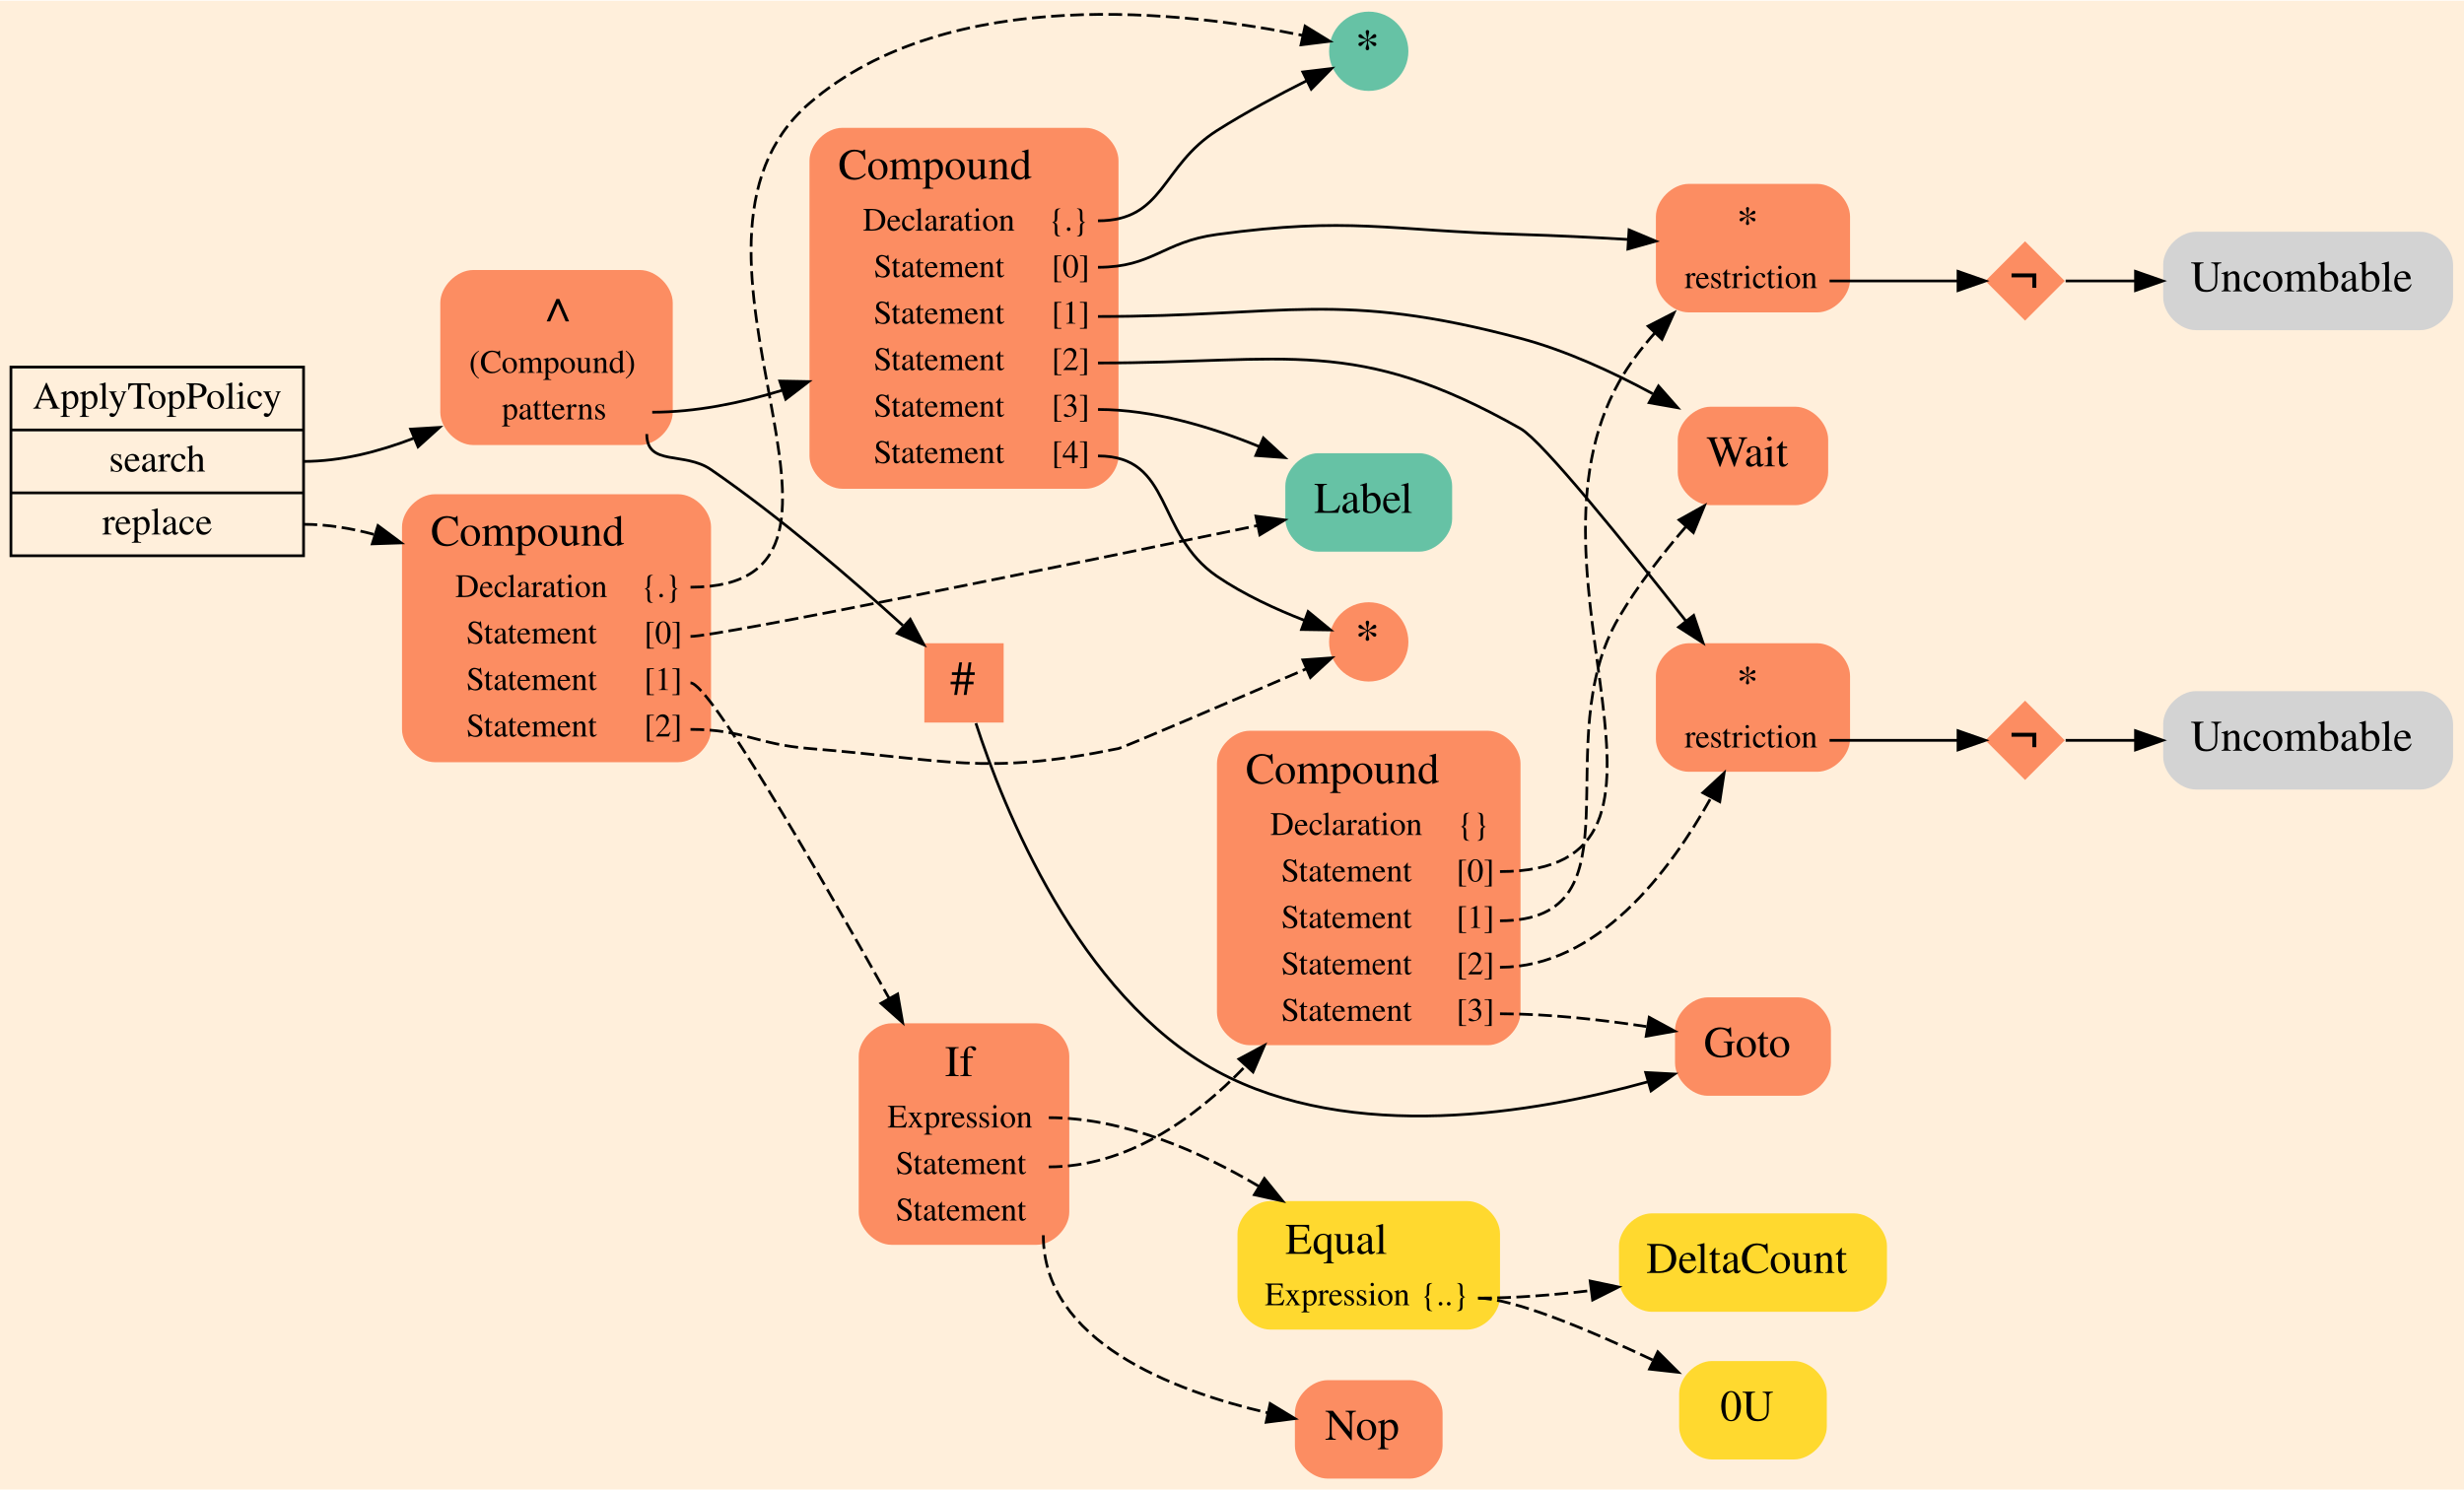
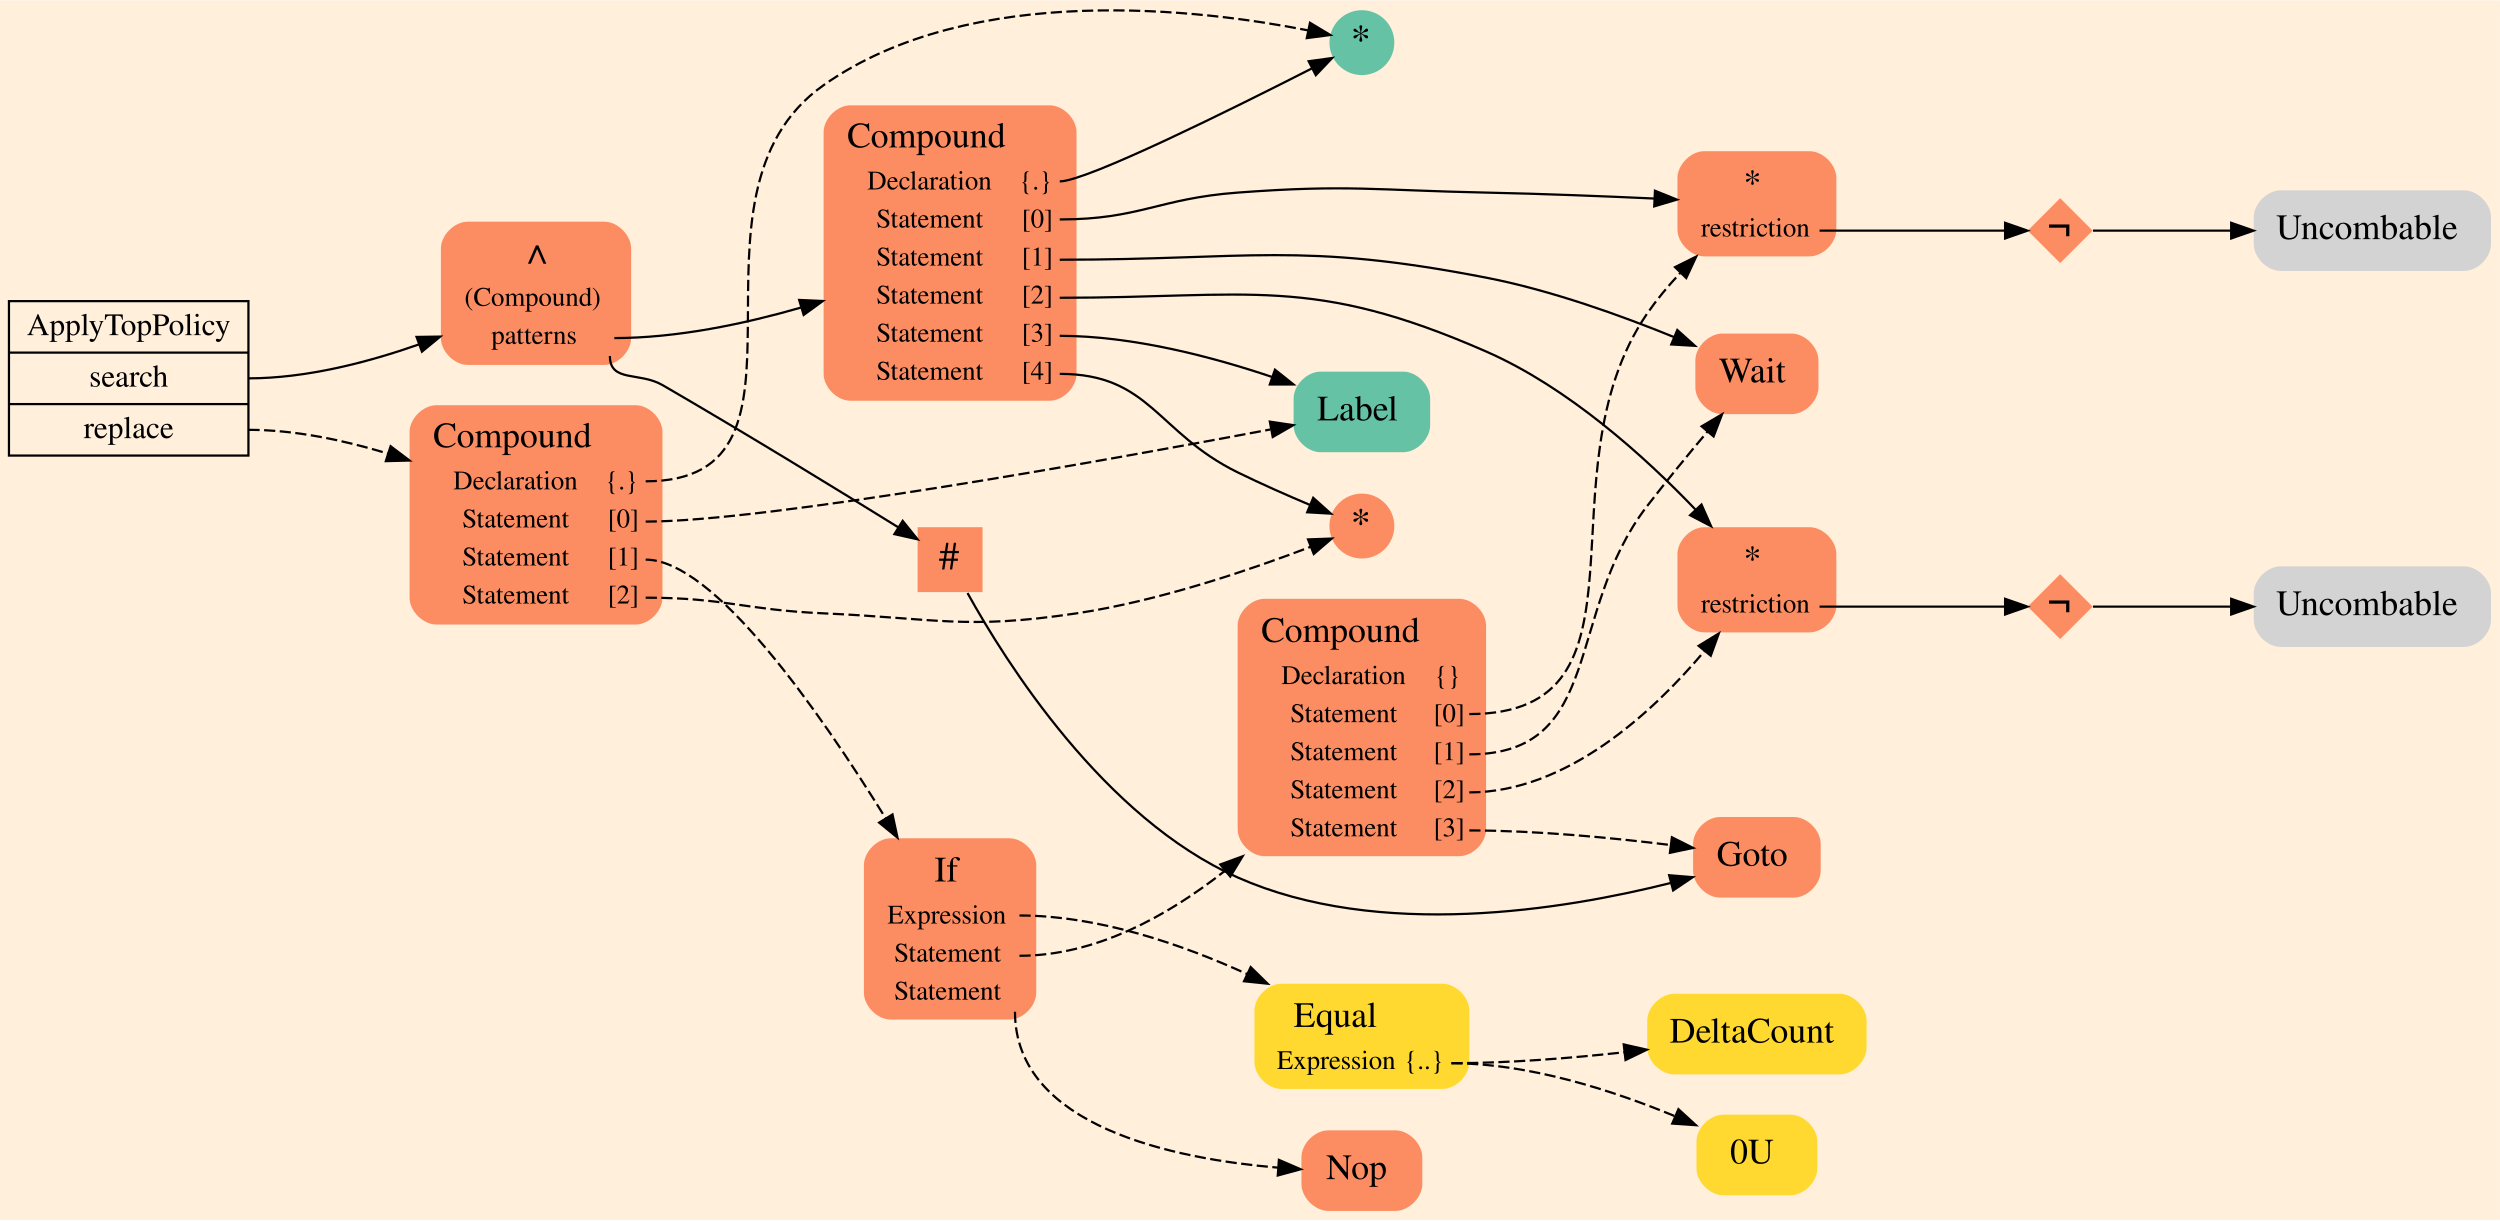
- <svg xmlns="http://www.w3.org/2000/svg" width="901pt" height="545pt" viewBox="0.00 0.00 901.00 544.50">
-   <g id="graph0" class="graph" transform="scale(1 1) rotate(0) translate(4 540.5)">
-     <polygon fill="#ffefdb" stroke="transparent" points="-4,4 -4,-540.5 897,-540.5 897,4 -4,4" />
+ <svg xmlns="http://www.w3.org/2000/svg" width="1008pt" height="492pt" viewBox="0.00 0.00 1008.00 491.73">
+   <g id="graph0" class="graph" transform="scale(.9024 .9024) rotate(0) translate(4 540.9008)">
+     <polygon fill="#ffefdb" stroke="transparent" points="-4,4 -4,-540.901 1113,-540.901 1113,4 -4,4" />
    <g id="node1" class="node">
      <polygon fill="#ffefdb" stroke="#000000" points="0,-337.5 0,-406.5 107,-406.5 107,-337.5 0,-337.5" />
      <text text-anchor="middle" x="53.5" y="-391.3" font-family="Times,serif" font-size="14.00" fill="#000000">ApplyTopPolicy</text>
      <polyline fill="none" stroke="#000000" points="0,-383.5 107,-383.5 " />
      <text text-anchor="middle" x="53.5" y="-368.3" font-family="Times,serif" font-size="14.00" fill="#000000">search</text>
      <polyline fill="none" stroke="#000000" points="0,-360.5 107,-360.5 " />
      <text text-anchor="middle" x="53.5" y="-345.3" font-family="Times,serif" font-size="14.00" fill="#000000">replace</text>
    </g>
    <g id="node2" class="node">
-       <path fill="#fc8d62" stroke="transparent" d="M230,-442C230,-442 169,-442 169,-442 163,-442 157,-436 157,-430 157,-430 157,-390 157,-390 157,-384 163,-378 169,-378 169,-378 230,-378 230,-378 236,-378 242,-384 242,-390 242,-390 242,-430 242,-430 242,-436 236,-442 230,-442" />
-       <text text-anchor="start" x="192" y="-423.2" font-family="Times,serif" font-size="16.00" fill="#000000">∧</text>
-       <text text-anchor="start" x="167.5" y="-404.4" font-family="Times,serif" font-size="12.00" fill="#000000">(Compound)</text>
-       <text text-anchor="start" x="179.5" y="-387.4" font-family="Times,serif" font-size="12.00" fill="#000000">patterns</text>
+       <path fill="#fc8d62" stroke="transparent" d="M266,-442C266,-442 205,-442 205,-442 199,-442 193,-436 193,-430 193,-430 193,-390 193,-390 193,-384 199,-378 205,-378 205,-378 266,-378 266,-378 272,-378 278,-384 278,-390 278,-390 278,-430 278,-430 278,-436 272,-442 266,-442" />
+       <text text-anchor="start" x="228" y="-423.2" font-family="Times,serif" font-size="16.00" fill="#000000">∧</text>
+       <text text-anchor="start" x="203.5" y="-404.4" font-family="Times,serif" font-size="12.00" fill="#000000">(Compound)</text>
+       <text text-anchor="start" x="215.5" y="-387.4" font-family="Times,serif" font-size="12.00" fill="#000000">patterns</text>
    </g>
    <g id="edge1" class="edge">
-       <path fill="none" stroke="#000000" d="M107,-372C120.558,-372 134.452,-375.536 147.215,-380.451" />
-       <polygon fill="#000000" stroke="#000000" points="146.156,-383.802 156.731,-384.443 148.863,-377.347 146.156,-383.802" />
+       <path fill="none" stroke="#000000" d="M107,-372C132.75,-372 160.256,-379.104 183.185,-387.169" />
+       <polygon fill="#000000" stroke="#000000" points="182.119,-390.506 192.713,-390.666 184.531,-383.935 182.119,-390.506" />
    </g>
    <g id="node16" class="node">
-       <path fill="#fc8d62" stroke="transparent" d="M244,-360C244,-360 155,-360 155,-360 149,-360 143,-354 143,-348 143,-348 143,-274 143,-274 143,-268 149,-262 155,-262 155,-262 244,-262 244,-262 250,-262 256,-268 256,-274 256,-274 256,-348 256,-348 256,-354 250,-360 244,-360" />
-       <text text-anchor="start" x="153.5" y="-341.2" font-family="Times,serif" font-size="16.00" fill="#000000">Compound</text>
-       <text text-anchor="start" x="162.5" y="-322.4" font-family="Times,serif" font-size="12.00" fill="#000000">Declaration</text>
-       <text text-anchor="start" x="230.5" y="-322.4" font-family="Times,serif" font-size="12.00" fill="#000000">{.}</text>
-       <text text-anchor="start" x="166.5" y="-305.4" font-family="Times,serif" font-size="12.00" fill="#000000">Statement</text>
-       <text text-anchor="start" x="231.5" y="-305.4" font-family="Times,serif" font-size="12.00" fill="#000000">[0]</text>
-       <text text-anchor="start" x="166.5" y="-288.4" font-family="Times,serif" font-size="12.00" fill="#000000">Statement</text>
-       <text text-anchor="start" x="231.5" y="-288.4" font-family="Times,serif" font-size="12.00" fill="#000000">[1]</text>
-       <text text-anchor="start" x="166.5" y="-271.4" font-family="Times,serif" font-size="12.00" fill="#000000">Statement</text>
-       <text text-anchor="start" x="231.5" y="-271.4" font-family="Times,serif" font-size="12.00" fill="#000000">[2]</text>
+       <path fill="#fc8d62" stroke="transparent" d="M280,-360C280,-360 191,-360 191,-360 185,-360 179,-354 179,-348 179,-348 179,-274 179,-274 179,-268 185,-262 191,-262 191,-262 280,-262 280,-262 286,-262 292,-268 292,-274 292,-274 292,-348 292,-348 292,-354 286,-360 280,-360" />
+       <text text-anchor="start" x="189.5" y="-341.2" font-family="Times,serif" font-size="16.00" fill="#000000">Compound</text>
+       <text text-anchor="start" x="198.5" y="-322.4" font-family="Times,serif" font-size="12.00" fill="#000000">Declaration</text>
+       <text text-anchor="start" x="266.5" y="-322.4" font-family="Times,serif" font-size="12.00" fill="#000000">{.}</text>
+       <text text-anchor="start" x="202.5" y="-305.4" font-family="Times,serif" font-size="12.00" fill="#000000">Statement</text>
+       <text text-anchor="start" x="267.5" y="-305.4" font-family="Times,serif" font-size="12.00" fill="#000000">[0]</text>
+       <text text-anchor="start" x="202.5" y="-288.4" font-family="Times,serif" font-size="12.00" fill="#000000">Statement</text>
+       <text text-anchor="start" x="267.5" y="-288.4" font-family="Times,serif" font-size="12.00" fill="#000000">[1]</text>
+       <text text-anchor="start" x="202.5" y="-271.4" font-family="Times,serif" font-size="12.00" fill="#000000">Statement</text>
+       <text text-anchor="start" x="267.5" y="-271.4" font-family="Times,serif" font-size="12.00" fill="#000000">[2]</text>
    </g>
    <g id="edge2" class="edge">
-       <path fill="none" stroke="#000000" stroke-dasharray="5,2" d="M107,-349C115.704,-349 124.546,-347.543 133.138,-345.199" />
-       <polygon fill="#000000" stroke="#000000" points="134.213,-348.53 142.713,-342.206 132.124,-341.849 134.213,-348.53" />
+       <path fill="none" stroke="#000000" stroke-dasharray="5,2" d="M107,-349C127.698,-349 149.529,-344.41 169.207,-338.421" />
+       <polygon fill="#000000" stroke="#000000" points="170.53,-341.672 178.98,-335.281 168.389,-335.008 170.53,-341.672" />
    </g>
    <g id="node3" class="node">
-       <path fill="#fc8d62" stroke="transparent" d="M393,-494C393,-494 304,-494 304,-494 298,-494 292,-488 292,-482 292,-482 292,-374 292,-374 292,-368 298,-362 304,-362 304,-362 393,-362 393,-362 399,-362 405,-368 405,-374 405,-374 405,-482 405,-482 405,-488 399,-494 393,-494" />
-       <text text-anchor="start" x="302.5" y="-475.2" font-family="Times,serif" font-size="16.00" fill="#000000">Compound</text>
-       <text text-anchor="start" x="311.5" y="-456.4" font-family="Times,serif" font-size="12.00" fill="#000000">Declaration</text>
-       <text text-anchor="start" x="379.5" y="-456.4" font-family="Times,serif" font-size="12.00" fill="#000000">{.}</text>
-       <text text-anchor="start" x="315.5" y="-439.4" font-family="Times,serif" font-size="12.00" fill="#000000">Statement</text>
-       <text text-anchor="start" x="380.5" y="-439.4" font-family="Times,serif" font-size="12.00" fill="#000000">[0]</text>
-       <text text-anchor="start" x="315.5" y="-422.4" font-family="Times,serif" font-size="12.00" fill="#000000">Statement</text>
-       <text text-anchor="start" x="380.5" y="-422.4" font-family="Times,serif" font-size="12.00" fill="#000000">[1]</text>
-       <text text-anchor="start" x="315.5" y="-405.4" font-family="Times,serif" font-size="12.00" fill="#000000">Statement</text>
-       <text text-anchor="start" x="380.5" y="-405.4" font-family="Times,serif" font-size="12.00" fill="#000000">[2]</text>
-       <text text-anchor="start" x="315.5" y="-388.4" font-family="Times,serif" font-size="12.00" fill="#000000">Statement</text>
-       <text text-anchor="start" x="380.5" y="-388.4" font-family="Times,serif" font-size="12.00" fill="#000000">[3]</text>
-       <text text-anchor="start" x="315.5" y="-371.4" font-family="Times,serif" font-size="12.00" fill="#000000">Statement</text>
-       <text text-anchor="start" x="380.5" y="-371.4" font-family="Times,serif" font-size="12.00" fill="#000000">[4]</text>
+       <path fill="#fc8d62" stroke="transparent" d="M465,-494C465,-494 376,-494 376,-494 370,-494 364,-488 364,-482 364,-482 364,-374 364,-374 364,-368 370,-362 376,-362 376,-362 465,-362 465,-362 471,-362 477,-368 477,-374 477,-374 477,-482 477,-482 477,-488 471,-494 465,-494" />
+       <text text-anchor="start" x="374.5" y="-475.2" font-family="Times,serif" font-size="16.00" fill="#000000">Compound</text>
+       <text text-anchor="start" x="383.5" y="-456.4" font-family="Times,serif" font-size="12.00" fill="#000000">Declaration</text>
+       <text text-anchor="start" x="451.5" y="-456.4" font-family="Times,serif" font-size="12.00" fill="#000000">{.}</text>
+       <text text-anchor="start" x="387.5" y="-439.4" font-family="Times,serif" font-size="12.00" fill="#000000">Statement</text>
+       <text text-anchor="start" x="452.5" y="-439.4" font-family="Times,serif" font-size="12.00" fill="#000000">[0]</text>
+       <text text-anchor="start" x="387.5" y="-422.4" font-family="Times,serif" font-size="12.00" fill="#000000">Statement</text>
+       <text text-anchor="start" x="452.5" y="-422.4" font-family="Times,serif" font-size="12.00" fill="#000000">[1]</text>
+       <text text-anchor="start" x="387.5" y="-405.4" font-family="Times,serif" font-size="12.00" fill="#000000">Statement</text>
+       <text text-anchor="start" x="452.5" y="-405.4" font-family="Times,serif" font-size="12.00" fill="#000000">[2]</text>
+       <text text-anchor="start" x="387.5" y="-388.4" font-family="Times,serif" font-size="12.00" fill="#000000">Statement</text>
+       <text text-anchor="start" x="452.5" y="-388.4" font-family="Times,serif" font-size="12.00" fill="#000000">[3]</text>
+       <text text-anchor="start" x="387.5" y="-371.4" font-family="Times,serif" font-size="12.00" fill="#000000">Statement</text>
+       <text text-anchor="start" x="452.5" y="-371.4" font-family="Times,serif" font-size="12.00" fill="#000000">[4]</text>
    </g>
    <g id="edge3" class="edge">
-       <path fill="none" stroke="#000000" d="M234.5,-390C250.244,-390 266.613,-393.303 281.87,-397.96" />
-       <polygon fill="#000000" stroke="#000000" points="281.125,-401.399 291.718,-401.196 283.31,-394.749 281.125,-401.399" />
+       <path fill="none" stroke="#000000" d="M270.5,-390C298.371,-390 328.287,-396.241 354.013,-403.664" />
+       <polygon fill="#000000" stroke="#000000" points="353.071,-407.036 363.655,-406.557 355.082,-400.331 353.071,-407.036" />
    </g>
    <g id="node14" class="node">
-       <polygon fill="#fc8d62" stroke="#000000" stroke-width="0" points="363,-305.5 334,-305.5 334,-276.5 363,-276.5 363,-305.5" />
-       <text text-anchor="start" x="343.5" y="-286.6" font-family="Times,serif" font-size="18.00" fill="#000000">#</text>
+       <polygon fill="#fc8d62" stroke="#000000" stroke-width="0" points="435,-305.5 406,-305.5 406,-276.5 435,-276.5 435,-305.5" />
+       <text text-anchor="start" x="415.5" y="-286.6" font-family="Times,serif" font-size="18.00" fill="#000000">#</text>
    </g>
    <g id="edge4" class="edge">
-       <path fill="none" stroke="#000000" d="M232.5,-382C232.5,-370.064 246.168,-375.768 256,-369 281.358,-351.543 307.997,-328.51 326.14,-312.007" />
-       <polygon fill="#000000" stroke="#000000" points="328.849,-314.271 333.843,-304.928 324.112,-309.118 328.849,-314.271" />
+       <path fill="none" stroke="#000000" d="M268.5,-382C268.5,-370.064 281.674,-374.987 292,-369 329.199,-347.433 371.745,-321.317 397.345,-305.441" />
+       <polygon fill="#000000" stroke="#000000" points="399.322,-308.334 405.968,-300.083 395.627,-302.388 399.322,-308.334" />
    </g>
    <g id="node4" class="node">
-       <ellipse fill="#66c2a5" stroke="#000000" stroke-width="0" cx="496.5" cy="-522" rx="14.5" ry="14.5" />
-       <text text-anchor="start" x="491.5" y="-517.6" font-family="Times,serif" font-size="18.00" fill="#000000">*</text>
+       <ellipse fill="#66c2a5" stroke="#000000" stroke-width="0" cx="604.5" cy="-522" rx="14.5" ry="14.5" />
+       <text text-anchor="start" x="599.5" y="-517.6" font-family="Times,serif" font-size="18.00" fill="#000000">*</text>
    </g>
    <g id="edge5" class="edge">
-       <path fill="none" stroke="#000000" d="M397.5,-460C421.767,-460 420.508,-480.002 441,-493 451.436,-499.619 463.546,-506.078 473.787,-511.214" />
-       <polygon fill="#000000" stroke="#000000" points="472.397,-514.43 482.917,-515.694 475.482,-508.146 472.397,-514.43" />
+       <path fill="none" stroke="#000000" d="M469.5,-460C481.464,-460 547.009,-492.573 582.176,-510.499" />
+       <polygon fill="#000000" stroke="#000000" points="580.723,-513.688 591.22,-515.128 583.913,-507.456 580.723,-513.688" />
    </g>
    <g id="node5" class="node">
-       <path fill="#fc8d62" stroke="transparent" d="M660.5,-473.5C660.5,-473.5 613.5,-473.5 613.5,-473.5 607.5,-473.5 601.5,-467.5 601.5,-461.5 601.5,-461.5 601.5,-438.5 601.5,-438.5 601.5,-432.5 607.5,-426.5 613.5,-426.5 613.5,-426.5 660.5,-426.5 660.5,-426.5 666.5,-426.5 672.5,-432.5 672.5,-438.5 672.5,-438.5 672.5,-461.5 672.5,-461.5 672.5,-467.5 666.5,-473.5 660.5,-473.5" />
-       <text text-anchor="start" x="631" y="-454.2" font-family="Times,serif" font-size="16.00" fill="#000000">*</text>
-       <text text-anchor="start" x="612" y="-435.4" font-family="Times,serif" font-size="12.00" fill="#000000">restriction</text>
+       <path fill="#fc8d62" stroke="transparent" d="M804.5,-473.5C804.5,-473.5 757.5,-473.5 757.5,-473.5 751.5,-473.5 745.5,-467.5 745.5,-461.5 745.5,-461.5 745.5,-438.5 745.5,-438.5 745.5,-432.5 751.5,-426.5 757.5,-426.5 757.5,-426.5 804.5,-426.5 804.5,-426.5 810.5,-426.5 816.5,-432.5 816.5,-438.5 816.5,-438.5 816.5,-461.5 816.5,-461.5 816.5,-467.5 810.5,-473.5 804.5,-473.5" />
+       <text text-anchor="start" x="775" y="-454.2" font-family="Times,serif" font-size="16.00" fill="#000000">*</text>
+       <text text-anchor="start" x="756" y="-435.4" font-family="Times,serif" font-size="12.00" fill="#000000">restriction</text>
    </g>
    <g id="edge6" class="edge">
-       <path fill="none" stroke="#000000" d="M397.5,-443C417.555,-443 421.126,-452.309 441,-455 489.887,-461.619 502.688,-456.449 552,-455 564.698,-454.627 578.45,-453.941 591.116,-453.194" />
-       <polygon fill="#000000" stroke="#000000" points="591.688,-456.666 601.454,-452.558 591.258,-449.679 591.688,-456.666" />
+       <path fill="none" stroke="#000000" d="M469.5,-443C505.234,-443 513.367,-452.326 549,-455 598.195,-458.692 610.677,-456.019 660,-455 684.882,-454.486 712.624,-453.378 735.261,-452.336" />
+       <polygon fill="#000000" stroke="#000000" points="735.45,-455.831 745.274,-451.864 735.12,-448.839 735.45,-455.831" />
    </g>
    <g id="node8" class="node">
-       <path fill="#fc8d62" stroke="transparent" d="M652.5,-392C652.5,-392 621.5,-392 621.5,-392 615.5,-392 609.5,-386 609.5,-380 609.5,-380 609.5,-368 609.5,-368 609.5,-362 615.5,-356 621.5,-356 621.5,-356 652.5,-356 652.5,-356 658.5,-356 664.5,-362 664.5,-368 664.5,-368 664.5,-380 664.5,-380 664.5,-386 658.5,-392 652.5,-392" />
-       <text text-anchor="start" x="620" y="-370.2" font-family="Times,serif" font-size="16.00" fill="#000000">Wait</text>
+       <path fill="#fc8d62" stroke="transparent" d="M796.5,-392C796.5,-392 765.5,-392 765.5,-392 759.5,-392 753.5,-386 753.5,-380 753.5,-380 753.5,-368 753.5,-368 753.5,-362 759.5,-356 765.5,-356 765.5,-356 796.5,-356 796.5,-356 802.5,-356 808.5,-362 808.5,-368 808.5,-368 808.5,-380 808.5,-380 808.5,-386 802.5,-392 796.5,-392" />
+       <text text-anchor="start" x="764" y="-370.2" font-family="Times,serif" font-size="16.00" fill="#000000">Wait</text>
    </g>
    <g id="edge7" class="edge">
-       <path fill="none" stroke="#000000" d="M397.5,-425C466.259,-425 485.553,-434.679 552,-417 568.65,-412.57 585.825,-404.625 600.341,-396.758" />
-       <polygon fill="#000000" stroke="#000000" points="602.456,-399.585 609.463,-391.638 599.03,-393.481 602.456,-399.585" />
+       <path fill="none" stroke="#000000" d="M469.5,-425C554.241,-425 576.811,-433.147 660,-417 689.045,-411.362 720.495,-400.014 744.05,-390.39" />
+       <polygon fill="#000000" stroke="#000000" points="745.426,-393.608 753.309,-386.53 742.733,-387.147 745.426,-393.608" />
    </g>
    <g id="node9" class="node">
-       <path fill="#fc8d62" stroke="transparent" d="M660.5,-305.5C660.5,-305.5 613.5,-305.5 613.5,-305.5 607.5,-305.5 601.5,-299.5 601.5,-293.5 601.5,-293.5 601.5,-270.5 601.5,-270.5 601.5,-264.5 607.5,-258.5 613.5,-258.5 613.5,-258.5 660.5,-258.5 660.5,-258.5 666.5,-258.5 672.5,-264.5 672.5,-270.5 672.5,-270.5 672.5,-293.5 672.5,-293.5 672.5,-299.5 666.5,-305.5 660.5,-305.5" />
-       <text text-anchor="start" x="631" y="-286.2" font-family="Times,serif" font-size="16.00" fill="#000000">*</text>
-       <text text-anchor="start" x="612" y="-267.4" font-family="Times,serif" font-size="12.00" fill="#000000">restriction</text>
+       <path fill="#fc8d62" stroke="transparent" d="M804.5,-305.5C804.5,-305.5 757.5,-305.5 757.5,-305.5 751.5,-305.5 745.5,-299.5 745.5,-293.5 745.5,-293.5 745.5,-270.5 745.5,-270.5 745.5,-264.5 751.5,-258.5 757.5,-258.5 757.5,-258.5 804.5,-258.5 804.5,-258.5 810.5,-258.5 816.5,-264.5 816.5,-270.5 816.5,-270.5 816.5,-293.5 816.5,-293.5 816.5,-299.5 810.5,-305.5 804.5,-305.5" />
+       <text text-anchor="start" x="775" y="-286.2" font-family="Times,serif" font-size="16.00" fill="#000000">*</text>
+       <text text-anchor="start" x="756" y="-267.4" font-family="Times,serif" font-size="12.00" fill="#000000">restriction</text>
    </g>
    <g id="edge8" class="edge">
-       <path fill="none" stroke="#000000" d="M397.5,-408C466.99,-408 491.526,-418.231 552,-384 559.897,-379.53 590.235,-341.971 612.422,-313.719" />
-       <polygon fill="#000000" stroke="#000000" points="615.318,-315.697 618.725,-305.665 609.806,-311.383 615.318,-315.697" />
+       <path fill="none" stroke="#000000" d="M469.5,-408C554.836,-408 581.834,-418.24 660,-384 696.788,-367.885 731.016,-336.916 753.613,-313.311" />
+       <polygon fill="#000000" stroke="#000000" points="756.243,-315.623 760.529,-305.934 751.136,-310.836 756.243,-315.623" />
    </g>
    <g id="node12" class="node">
-       <path fill="#66c2a5" stroke="transparent" d="M515,-375C515,-375 478,-375 478,-375 472,-375 466,-369 466,-363 466,-363 466,-351 466,-351 466,-345 472,-339 478,-339 478,-339 515,-339 515,-339 521,-339 527,-345 527,-351 527,-351 527,-363 527,-363 527,-369 521,-375 515,-375" />
-       <text text-anchor="start" x="476.5" y="-353.2" font-family="Times,serif" font-size="16.00" fill="#000000">Label</text>
+       <path fill="#66c2a5" stroke="transparent" d="M623,-375C623,-375 586,-375 586,-375 580,-375 574,-369 574,-363 574,-363 574,-351 574,-351 574,-345 580,-339 586,-339 586,-339 623,-339 623,-339 629,-339 635,-345 635,-351 635,-351 635,-363 635,-363 635,-369 629,-375 623,-375" />
+       <text text-anchor="start" x="584.5" y="-353.2" font-family="Times,serif" font-size="16.00" fill="#000000">Label</text>
    </g>
    <g id="edge9" class="edge">
-       <path fill="none" stroke="#000000" d="M397.5,-391C417.587,-391 438.784,-384.662 456.387,-377.459" />
-       <polygon fill="#000000" stroke="#000000" points="457.978,-380.584 465.768,-373.402 455.2,-374.159 457.978,-380.584" />
+       <path fill="none" stroke="#000000" d="M469.5,-391C502.076,-391 537.771,-381.575 564.271,-372.65" />
+       <polygon fill="#000000" stroke="#000000" points="565.661,-375.872 573.951,-369.275 563.356,-369.262 565.661,-375.872" />
    </g>
    <g id="node13" class="node">
-       <ellipse fill="#fc8d62" stroke="#000000" stroke-width="0" cx="496.5" cy="-306" rx="14.5" ry="14.5" />
-       <text text-anchor="start" x="491.5" y="-301.6" font-family="Times,serif" font-size="18.00" fill="#000000">*</text>
+       <ellipse fill="#fc8d62" stroke="#000000" stroke-width="0" cx="604.5" cy="-306" rx="14.5" ry="14.5" />
+       <text text-anchor="start" x="599.5" y="-301.6" font-family="Times,serif" font-size="18.00" fill="#000000">*</text>
    </g>
    <g id="edge10" class="edge">
-       <path fill="none" stroke="#000000" d="M397.5,-374C424.999,-374 418.298,-345.519 441,-330 450.75,-323.335 462.648,-317.893 472.925,-313.887" />
-       <polygon fill="#000000" stroke="#000000" points="474.337,-317.096 482.52,-310.366 471.926,-310.525 474.337,-317.096" />
+       <path fill="none" stroke="#000000" d="M469.5,-374C509.884,-374 512.757,-347.813 549,-330 559.458,-324.86 571.281,-319.665 581.319,-315.43" />
+       <polygon fill="#000000" stroke="#000000" points="582.756,-318.623 590.646,-311.551 580.068,-312.159 582.756,-318.623" />
    </g>
    <g id="node6" class="node">
-       <polygon fill="#fc8d62" stroke="#000000" stroke-width="0" points="736.5,-452.5 722,-438 736.5,-423.5 751,-438 736.5,-452.5" />
-       <text text-anchor="start" x="731" y="-433.6" font-family="Times,serif" font-size="18.00" fill="#000000">¬</text>
+       <polygon fill="#fc8d62" stroke="#000000" stroke-width="0" points="916.5,-452.5 902,-438 916.5,-423.5 931,-438 916.5,-452.5" />
+       <text text-anchor="start" x="911" y="-433.6" font-family="Times,serif" font-size="18.00" fill="#000000">¬</text>
    </g>
    <g id="edge11" class="edge">
-       <path fill="none" stroke="#000000" d="M665,-438C680.574,-438 698.056,-438 711.835,-438" />
-       <polygon fill="#000000" stroke="#000000" points="711.984,-441.5 721.984,-438 711.984,-434.5 711.984,-441.5" />
+       <path fill="none" stroke="#000000" d="M809,-438C837.419,-438 870.064,-438 891.853,-438" />
+       <polygon fill="#000000" stroke="#000000" points="891.894,-441.5 901.894,-438 891.894,-434.5 891.894,-441.5" />
    </g>
    <g id="node7" class="node">
-       <path fill="#d3d3d3" stroke="transparent" d="M881,-456C881,-456 799,-456 799,-456 793,-456 787,-450 787,-444 787,-444 787,-432 787,-432 787,-426 793,-420 799,-420 799,-420 881,-420 881,-420 887,-420 893,-426 893,-432 893,-432 893,-444 893,-444 893,-450 887,-456 881,-456" />
-       <text text-anchor="start" x="797" y="-434.2" font-family="Times,serif" font-size="16.00" fill="#000000">Uncombable</text>
+       <path fill="#d3d3d3" stroke="transparent" d="M1097,-456C1097,-456 1015,-456 1015,-456 1009,-456 1003,-450 1003,-444 1003,-444 1003,-432 1003,-432 1003,-426 1009,-420 1015,-420 1015,-420 1097,-420 1097,-420 1103,-420 1109,-426 1109,-432 1109,-432 1109,-444 1109,-444 1109,-450 1103,-456 1097,-456" />
+       <text text-anchor="start" x="1013" y="-434.2" font-family="Times,serif" font-size="16.00" fill="#000000">Uncombable</text>
    </g>
    <g id="edge12" class="edge">
-       <path fill="none" stroke="#000000" d="M751.329,-438C758.381,-438 767.343,-438 776.844,-438" />
-       <polygon fill="#000000" stroke="#000000" points="776.883,-441.5 786.883,-438 776.883,-434.5 776.883,-441.5" />
+       <path fill="none" stroke="#000000" d="M931.165,-438C945.973,-438 969.874,-438 992.818,-438" />
+       <polygon fill="#000000" stroke="#000000" points="992.909,-441.5 1002.909,-438 992.909,-434.5 992.909,-441.5" />
    </g>
    <g id="node10" class="node">
-       <polygon fill="#fc8d62" stroke="#000000" stroke-width="0" points="736.5,-284.5 722,-270 736.5,-255.5 751,-270 736.5,-284.5" />
-       <text text-anchor="start" x="731" y="-265.6" font-family="Times,serif" font-size="18.00" fill="#000000">¬</text>
+       <polygon fill="#fc8d62" stroke="#000000" stroke-width="0" points="916.5,-284.5 902,-270 916.5,-255.5 931,-270 916.5,-284.5" />
+       <text text-anchor="start" x="911" y="-265.6" font-family="Times,serif" font-size="18.00" fill="#000000">¬</text>
    </g>
    <g id="edge13" class="edge">
-       <path fill="none" stroke="#000000" d="M665,-270C680.574,-270 698.056,-270 711.835,-270" />
-       <polygon fill="#000000" stroke="#000000" points="711.984,-273.5 721.984,-270 711.984,-266.5 711.984,-273.5" />
+       <path fill="none" stroke="#000000" d="M809,-270C837.419,-270 870.064,-270 891.853,-270" />
+       <polygon fill="#000000" stroke="#000000" points="891.894,-273.5 901.894,-270 891.894,-266.5 891.894,-273.5" />
    </g>
    <g id="node11" class="node">
-       <path fill="#d3d3d3" stroke="transparent" d="M881,-288C881,-288 799,-288 799,-288 793,-288 787,-282 787,-276 787,-276 787,-264 787,-264 787,-258 793,-252 799,-252 799,-252 881,-252 881,-252 887,-252 893,-258 893,-264 893,-264 893,-276 893,-276 893,-282 887,-288 881,-288" />
-       <text text-anchor="start" x="797" y="-266.2" font-family="Times,serif" font-size="16.00" fill="#000000">Uncombable</text>
+       <path fill="#d3d3d3" stroke="transparent" d="M1097,-288C1097,-288 1015,-288 1015,-288 1009,-288 1003,-282 1003,-276 1003,-276 1003,-264 1003,-264 1003,-258 1009,-252 1015,-252 1015,-252 1097,-252 1097,-252 1103,-252 1109,-258 1109,-264 1109,-264 1109,-276 1109,-276 1109,-282 1103,-288 1097,-288" />
+       <text text-anchor="start" x="1013" y="-266.2" font-family="Times,serif" font-size="16.00" fill="#000000">Uncombable</text>
    </g>
    <g id="edge14" class="edge">
-       <path fill="none" stroke="#000000" d="M751.329,-270C758.381,-270 767.343,-270 776.844,-270" />
-       <polygon fill="#000000" stroke="#000000" points="776.883,-273.5 786.883,-270 776.883,-266.5 776.883,-273.5" />
+       <path fill="none" stroke="#000000" d="M931.165,-270C945.973,-270 969.874,-270 992.818,-270" />
+       <polygon fill="#000000" stroke="#000000" points="992.909,-273.5 1002.909,-270 992.909,-266.5 992.909,-273.5" />
    </g>
    <g id="node15" class="node">
-       <path fill="#fc8d62" stroke="transparent" d="M653.5,-176C653.5,-176 620.5,-176 620.5,-176 614.5,-176 608.5,-170 608.5,-164 608.5,-164 608.5,-152 608.5,-152 608.5,-146 614.5,-140 620.5,-140 620.5,-140 653.5,-140 653.5,-140 659.5,-140 665.5,-146 665.5,-152 665.5,-152 665.5,-164 665.5,-164 665.5,-170 659.5,-176 653.5,-176" />
-       <text text-anchor="start" x="619" y="-154.2" font-family="Times,serif" font-size="16.00" fill="#000000">Goto</text>
+       <path fill="#fc8d62" stroke="transparent" d="M797.5,-176C797.5,-176 764.5,-176 764.5,-176 758.5,-176 752.5,-170 752.5,-164 752.5,-164 752.5,-152 752.5,-152 752.5,-146 758.5,-140 764.5,-140 764.5,-140 797.5,-140 797.5,-140 803.5,-140 809.5,-146 809.5,-152 809.5,-152 809.5,-164 809.5,-164 809.5,-170 803.5,-176 797.5,-176" />
+       <text text-anchor="start" x="763" y="-154.2" font-family="Times,serif" font-size="16.00" fill="#000000">Goto</text>
    </g>
    <g id="edge15" class="edge">
-       <path fill="none" stroke="#000000" d="M352.855,-276.251C362.736,-245.821 390.043,-176.621 441,-149 490.245,-122.307 557.097,-133.62 598.617,-145.126" />
-       <polygon fill="#000000" stroke="#000000" points="597.768,-148.524 608.347,-147.956 599.722,-141.803 597.768,-148.524" />
+       <path fill="none" stroke="#000000" d="M428.29,-276.082C445.309,-245.335 489.13,-175.566 549,-149 612.158,-120.975 694.758,-134.517 742.444,-146.525" />
+       <polygon fill="#000000" stroke="#000000" points="741.795,-149.973 752.356,-149.126 743.572,-143.202 741.795,-149.973" />
    </g>
    <g id="edge16" class="edge">
-       <path fill="none" stroke="#000000" stroke-dasharray="5,2" d="M248.5,-326C329.507,-326 230.632,-450.121 292,-503 343.064,-547 430.228,-536.377 472.329,-527.811" />
-       <polygon fill="#000000" stroke="#000000" points="473.217,-531.199 482.246,-525.657 471.731,-524.359 473.217,-531.199" />
+       <path fill="none" stroke="#000000" stroke-dasharray="5,2" d="M284.5,-326C370.737,-326 293.501,-453.333 364,-503 430.25,-549.673 533.741,-536.648 580.333,-527.504" />
+       <polygon fill="#000000" stroke="#000000" points="581.315,-530.874 590.394,-525.412 579.89,-524.021 581.315,-530.874" />
    </g>
    <g id="edge17" class="edge">
-       <path fill="none" stroke="#000000" stroke-dasharray="5,2" d="M248.5,-308C258.832,-308 388.183,-334.519 455.843,-348.539" />
-       <polygon fill="#000000" stroke="#000000" points="455.249,-351.99 465.751,-350.594 456.67,-345.136 455.249,-351.99" />
+       <path fill="none" stroke="#000000" stroke-dasharray="5,2" d="M284.5,-308C338.202,-308 490.048,-335.305 563.585,-349.149" />
+       <polygon fill="#000000" stroke="#000000" points="563.369,-352.671 573.845,-351.089 564.669,-345.792 563.369,-352.671" />
    </g>
    <g id="edge19" class="edge">
-       <path fill="none" stroke="#000000" stroke-dasharray="5,2" d="M248.5,-274C268.082,-274 272.48,-268.56 292,-267 342.062,-262.998 355.793,-256.951 405,-267 406.81,-267.37 447.091,-284.674 473.598,-296.106" />
-       <polygon fill="#000000" stroke="#000000" points="472.406,-299.403 482.974,-300.152 475.179,-292.976 472.406,-299.403" />
+       <path fill="none" stroke="#000000" stroke-dasharray="5,2" d="M284.5,-274C319.97,-274 328.564,-268.557 364,-267 414.174,-264.795 427.33,-259.573 477,-267 514.626,-272.626 556.493,-287.103 581.646,-296.747" />
+       <polygon fill="#000000" stroke="#000000" points="580.448,-300.037 591.036,-300.423 582.999,-293.519 580.448,-300.037" />
    </g>
    <g id="node17" class="node">
-       <path fill="#fc8d62" stroke="transparent" d="M375,-166.5C375,-166.5 322,-166.5 322,-166.5 316,-166.5 310,-160.5 310,-154.5 310,-154.5 310,-97.5 310,-97.5 310,-91.5 316,-85.5 322,-85.5 322,-85.5 375,-85.5 375,-85.5 381,-85.5 387,-91.5 387,-97.5 387,-97.5 387,-154.5 387,-154.5 387,-160.5 381,-166.5 375,-166.5" />
-       <text text-anchor="start" x="341.5" y="-147.2" font-family="Times,serif" font-size="16.00" fill="#000000">If</text>
-       <text text-anchor="start" x="320.5" y="-128.4" font-family="Times,serif" font-size="12.00" fill="#000000">Expression</text>
-       <text text-anchor="start" x="323.5" y="-111.4" font-family="Times,serif" font-size="12.00" fill="#000000">Statement</text>
-       <text text-anchor="start" x="323.5" y="-94.4" font-family="Times,serif" font-size="12.00" fill="#000000">Statement</text>
+       <path fill="#fc8d62" stroke="transparent" d="M447,-166.5C447,-166.5 394,-166.5 394,-166.5 388,-166.5 382,-160.5 382,-154.5 382,-154.5 382,-97.5 382,-97.5 382,-91.5 388,-85.5 394,-85.5 394,-85.5 447,-85.5 447,-85.5 453,-85.5 459,-91.5 459,-97.5 459,-97.5 459,-154.5 459,-154.5 459,-160.5 453,-166.5 447,-166.5" />
+       <text text-anchor="start" x="413.5" y="-147.2" font-family="Times,serif" font-size="16.00" fill="#000000">If</text>
+       <text text-anchor="start" x="392.5" y="-128.4" font-family="Times,serif" font-size="12.00" fill="#000000">Expression</text>
+       <text text-anchor="start" x="395.5" y="-111.4" font-family="Times,serif" font-size="12.00" fill="#000000">Statement</text>
+       <text text-anchor="start" x="395.5" y="-94.4" font-family="Times,serif" font-size="12.00" fill="#000000">Statement</text>
    </g>
    <g id="edge18" class="edge">
-       <path fill="none" stroke="#000000" stroke-dasharray="5,2" d="M248.5,-291C255.319,-291 293.935,-224.219 321.13,-175.628" />
-       <polygon fill="#000000" stroke="#000000" points="324.248,-177.224 326.065,-166.786 318.135,-173.813 324.248,-177.224" />
+       <path fill="none" stroke="#000000" stroke-dasharray="5,2" d="M284.5,-291C314.792,-291 361.733,-223.942 391.785,-175.326" />
+       <polygon fill="#000000" stroke="#000000" points="394.776,-177.143 397.008,-166.786 388.805,-173.491 394.776,-177.143" />
    </g>
    <g id="node18" class="node">
-       <path fill="#ffd92f" stroke="transparent" d="M532.5,-101.5C532.5,-101.5 460.5,-101.5 460.5,-101.5 454.5,-101.5 448.5,-95.5 448.5,-89.5 448.5,-89.5 448.5,-66.5 448.5,-66.5 448.5,-60.5 454.5,-54.5 460.5,-54.5 460.5,-54.5 532.5,-54.5 532.5,-54.5 538.5,-54.5 544.5,-60.5 544.5,-66.5 544.5,-66.5 544.5,-89.5 544.5,-89.5 544.5,-95.5 538.5,-101.5 532.5,-101.5" />
-       <text text-anchor="start" x="466" y="-82.2" font-family="Times,serif" font-size="16.00" fill="#000000">Equal</text>
-       <text text-anchor="start" x="458.5" y="-63.4" font-family="Times,serif" font-size="12.00" fill="#000000">Expression</text>
-       <text text-anchor="start" x="515.5" y="-63.4" font-family="Times,serif" font-size="12.00" fill="#000000">{..}</text>
+       <path fill="#ffd92f" stroke="transparent" d="M640.5,-101.5C640.5,-101.5 568.5,-101.5 568.5,-101.5 562.5,-101.5 556.5,-95.5 556.5,-89.5 556.5,-89.5 556.5,-66.5 556.5,-66.5 556.5,-60.5 562.5,-54.5 568.5,-54.5 568.5,-54.5 640.5,-54.5 640.5,-54.5 646.5,-54.5 652.5,-60.5 652.5,-66.5 652.5,-66.5 652.5,-89.5 652.5,-89.5 652.5,-95.5 646.5,-101.5 640.5,-101.5" />
+       <text text-anchor="start" x="574" y="-82.2" font-family="Times,serif" font-size="16.00" fill="#000000">Equal</text>
+       <text text-anchor="start" x="566.5" y="-63.4" font-family="Times,serif" font-size="12.00" fill="#000000">Expression</text>
+       <text text-anchor="start" x="623.5" y="-63.4" font-family="Times,serif" font-size="12.00" fill="#000000">{..}</text>
    </g>
    <g id="edge20" class="edge">
-       <path fill="none" stroke="#000000" stroke-dasharray="5,2" d="M379.5,-132C406.831,-132 434.721,-119.702 456.413,-106.844" />
-       <polygon fill="#000000" stroke="#000000" points="458.345,-109.765 465.009,-101.528 454.663,-103.811 458.345,-109.765" />
+       <path fill="none" stroke="#000000" stroke-dasharray="5,2" d="M451.5,-132C486.83,-132 524.268,-119.037 553.267,-105.814" />
+       <polygon fill="#000000" stroke="#000000" points="554.815,-108.954 562.372,-101.528 551.834,-102.621 554.815,-108.954" />
    </g>
    <g id="node21" class="node">
-       <path fill="#fc8d62" stroke="transparent" d="M540,-273.5C540,-273.5 453,-273.5 453,-273.5 447,-273.5 441,-267.5 441,-261.5 441,-261.5 441,-170.5 441,-170.5 441,-164.5 447,-158.5 453,-158.5 453,-158.5 540,-158.5 540,-158.5 546,-158.5 552,-164.5 552,-170.5 552,-170.5 552,-261.5 552,-261.5 552,-267.5 546,-273.5 540,-273.5" />
-       <text text-anchor="start" x="451.5" y="-254.2" font-family="Times,serif" font-size="16.00" fill="#000000">Compound</text>
-       <text text-anchor="start" x="460.5" y="-235.4" font-family="Times,serif" font-size="12.00" fill="#000000">Declaration</text>
-       <text text-anchor="start" x="529" y="-235.4" font-family="Times,serif" font-size="12.00" fill="#000000">{}</text>
-       <text text-anchor="start" x="464.5" y="-218.4" font-family="Times,serif" font-size="12.00" fill="#000000">Statement</text>
-       <text text-anchor="start" x="528.5" y="-218.4" font-family="Times,serif" font-size="12.00" fill="#000000">[0]</text>
-       <text text-anchor="start" x="464.5" y="-201.4" font-family="Times,serif" font-size="12.00" fill="#000000">Statement</text>
-       <text text-anchor="start" x="528.5" y="-201.4" font-family="Times,serif" font-size="12.00" fill="#000000">[1]</text>
-       <text text-anchor="start" x="464.5" y="-184.4" font-family="Times,serif" font-size="12.00" fill="#000000">Statement</text>
-       <text text-anchor="start" x="528.5" y="-184.4" font-family="Times,serif" font-size="12.00" fill="#000000">[2]</text>
-       <text text-anchor="start" x="464.5" y="-167.4" font-family="Times,serif" font-size="12.00" fill="#000000">Statement</text>
-       <text text-anchor="start" x="528.5" y="-167.4" font-family="Times,serif" font-size="12.00" fill="#000000">[3]</text>
+       <path fill="#fc8d62" stroke="transparent" d="M648,-273.5C648,-273.5 561,-273.5 561,-273.5 555,-273.5 549,-267.5 549,-261.5 549,-261.5 549,-170.5 549,-170.5 549,-164.5 555,-158.5 561,-158.5 561,-158.5 648,-158.5 648,-158.5 654,-158.5 660,-164.5 660,-170.5 660,-170.5 660,-261.5 660,-261.5 660,-267.5 654,-273.5 648,-273.5" />
+       <text text-anchor="start" x="559.5" y="-254.2" font-family="Times,serif" font-size="16.00" fill="#000000">Compound</text>
+       <text text-anchor="start" x="568.5" y="-235.4" font-family="Times,serif" font-size="12.00" fill="#000000">Declaration</text>
+       <text text-anchor="start" x="637" y="-235.4" font-family="Times,serif" font-size="12.00" fill="#000000">{}</text>
+       <text text-anchor="start" x="572.5" y="-218.4" font-family="Times,serif" font-size="12.00" fill="#000000">Statement</text>
+       <text text-anchor="start" x="636.5" y="-218.4" font-family="Times,serif" font-size="12.00" fill="#000000">[0]</text>
+       <text text-anchor="start" x="572.5" y="-201.4" font-family="Times,serif" font-size="12.00" fill="#000000">Statement</text>
+       <text text-anchor="start" x="636.5" y="-201.4" font-family="Times,serif" font-size="12.00" fill="#000000">[1]</text>
+       <text text-anchor="start" x="572.5" y="-184.4" font-family="Times,serif" font-size="12.00" fill="#000000">Statement</text>
+       <text text-anchor="start" x="636.5" y="-184.4" font-family="Times,serif" font-size="12.00" fill="#000000">[2]</text>
+       <text text-anchor="start" x="572.5" y="-167.4" font-family="Times,serif" font-size="12.00" fill="#000000">Statement</text>
+       <text text-anchor="start" x="636.5" y="-167.4" font-family="Times,serif" font-size="12.00" fill="#000000">[3]</text>
    </g>
    <g id="edge21" class="edge">
-       <path fill="none" stroke="#000000" stroke-dasharray="5,2" d="M379.5,-114C407.58,-114 432.186,-130.9 451.493,-150.941" />
-       <polygon fill="#000000" stroke="#000000" points="449.028,-153.432 458.363,-158.442 454.19,-148.704 449.028,-153.432" />
+       <path fill="none" stroke="#000000" stroke-dasharray="5,2" d="M451.5,-114C485.35,-114 517.406,-131.498 543.348,-151.999" />
+       <polygon fill="#000000" stroke="#000000" points="541.248,-154.803 551.198,-158.442 545.689,-149.392 541.248,-154.803" />
    </g>
    <g id="node22" class="node">
-       <path fill="#fc8d62" stroke="transparent" d="M511.5,-36C511.5,-36 481.5,-36 481.5,-36 475.5,-36 469.5,-30 469.5,-24 469.5,-24 469.5,-12 469.5,-12 469.5,-6 475.5,0 481.5,0 481.5,0 511.5,0 511.5,0 517.5,0 523.5,-6 523.5,-12 523.5,-12 523.5,-24 523.5,-24 523.5,-30 517.5,-36 511.5,-36" />
-       <text text-anchor="start" x="480.5" y="-14.2" font-family="Times,serif" font-size="16.00" fill="#000000">Nop</text>
+       <path fill="#fc8d62" stroke="transparent" d="M619.5,-36C619.5,-36 589.5,-36 589.5,-36 583.5,-36 577.5,-30 577.5,-24 577.5,-24 577.5,-12 577.5,-12 577.5,-6 583.5,0 589.5,0 589.5,0 619.5,0 619.5,0 625.5,0 631.5,-6 631.5,-12 631.5,-12 631.5,-24 631.5,-24 631.5,-30 625.5,-36 619.5,-36" />
+       <text text-anchor="start" x="588.5" y="-14.2" font-family="Times,serif" font-size="16.00" fill="#000000">Nop</text>
    </g>
    <g id="edge22" class="edge">
-       <path fill="none" stroke="#000000" stroke-dasharray="5,2" d="M377.5,-89C377.5,-50.244 424.624,-32.149 459.563,-24.059" />
-       <polygon fill="#000000" stroke="#000000" points="460.444,-27.45 469.497,-21.946 458.988,-20.604 460.444,-27.45" />
+       <path fill="none" stroke="#000000" stroke-dasharray="5,2" d="M449.5,-89C449.5,-37.513 521.065,-23.215 566.939,-19.338" />
+       <polygon fill="#000000" stroke="#000000" points="567.421,-22.813 577.146,-18.61 566.922,-15.831 567.421,-22.813" />
    </g>
    <g id="node19" class="node">
-       <path fill="#ffd92f" stroke="transparent" d="M674,-97C674,-97 600,-97 600,-97 594,-97 588,-91 588,-85 588,-85 588,-73 588,-73 588,-67 594,-61 600,-61 600,-61 674,-61 674,-61 680,-61 686,-67 686,-73 686,-73 686,-85 686,-85 686,-91 680,-97 674,-97" />
-       <text text-anchor="start" x="598" y="-75.2" font-family="Times,serif" font-size="16.00" fill="#000000">DeltaCount</text>
+       <path fill="#ffd92f" stroke="transparent" d="M818,-97C818,-97 744,-97 744,-97 738,-97 732,-91 732,-85 732,-85 732,-73 732,-73 732,-67 738,-61 744,-61 744,-61 818,-61 818,-61 824,-61 830,-67 830,-73 830,-73 830,-85 830,-85 830,-91 824,-97 818,-97" />
+       <text text-anchor="start" x="742" y="-75.2" font-family="Times,serif" font-size="16.00" fill="#000000">DeltaCount</text>
    </g>
    <g id="edge23" class="edge">
-       <path fill="none" stroke="#000000" stroke-dasharray="5,2" d="M536.5,-66C549.889,-66 564.199,-67.149 577.699,-68.763" />
-       <polygon fill="#000000" stroke="#000000" points="577.469,-72.263 587.836,-70.078 578.369,-65.321 577.469,-72.263" />
+       <path fill="none" stroke="#000000" stroke-dasharray="5,2" d="M644.5,-66C669.912,-66 697.866,-68.26 721.823,-70.896" />
+       <polygon fill="#000000" stroke="#000000" points="721.493,-74.381 731.826,-72.043 722.29,-67.427 721.493,-74.381" />
    </g>
    <g id="node20" class="node">
-       <path fill="#ffd92f" stroke="transparent" d="M652,-43C652,-43 622,-43 622,-43 616,-43 610,-37 610,-31 610,-31 610,-19 610,-19 610,-13 616,-7 622,-7 622,-7 652,-7 652,-7 658,-7 664,-13 664,-19 664,-19 664,-31 664,-31 664,-37 658,-43 652,-43" />
-       <text text-anchor="start" x="625" y="-21.2" font-family="Times,serif" font-size="16.00" fill="#000000">0U</text>
+       <path fill="#ffd92f" stroke="transparent" d="M796,-43C796,-43 766,-43 766,-43 760,-43 754,-37 754,-31 754,-31 754,-19 754,-19 754,-13 760,-7 766,-7 766,-7 796,-7 796,-7 802,-7 808,-13 808,-19 808,-19 808,-31 808,-31 808,-37 802,-43 796,-43" />
+       <text text-anchor="start" x="769" y="-21.2" font-family="Times,serif" font-size="16.00" fill="#000000">0U</text>
    </g>
    <g id="edge24" class="edge">
-       <path fill="none" stroke="#000000" stroke-dasharray="5,2" d="M536.5,-66C549.418,-66 577.327,-54.239 600.464,-43.315" />
-       <polygon fill="#000000" stroke="#000000" points="602.203,-46.363 609.704,-38.881 599.174,-40.052 602.203,-46.363" />
+       <path fill="none" stroke="#000000" stroke-dasharray="5,2" d="M644.5,-66C679.429,-66 717.342,-53.533 744.327,-42.349" />
+       <polygon fill="#000000" stroke="#000000" points="745.936,-45.467 753.749,-38.312 743.179,-39.033 745.936,-45.467" />
    </g>
    <g id="edge25" class="edge">
-       <path fill="none" stroke="#000000" stroke-dasharray="5,2" d="M544.5,-222C626.371,-222 547.897,-329.623 588,-401 591.565,-407.346 596.182,-413.428 601.154,-419.019" />
-       <polygon fill="#000000" stroke="#000000" points="598.663,-421.478 608.09,-426.314 603.736,-416.655 598.663,-421.478" />
+       <path fill="none" stroke="#000000" stroke-dasharray="5,2" d="M652.5,-222C739.549,-222 682.728,-329.238 732,-401 736.26,-407.205 741.365,-413.303 746.646,-418.977" />
+       <polygon fill="#000000" stroke="#000000" points="744.411,-421.699 753.896,-426.421 749.426,-416.815 744.411,-421.699" />
    </g>
    <g id="edge26" class="edge">
-       <path fill="none" stroke="#000000" stroke-dasharray="5,2" d="M544.5,-204C597.486,-204 561.064,-269.371 588,-315 594.89,-326.671 604.048,-338.389 612.58,-348.271" />
-       <polygon fill="#000000" stroke="#000000" points="609.978,-350.611 619.234,-355.767 615.213,-345.964 609.978,-350.611" />
+       <path fill="none" stroke="#000000" stroke-dasharray="5,2" d="M652.5,-204C713.181,-204 694.925,-266.962 732,-315 740.538,-326.062 750.31,-337.97 758.87,-348.17" />
+       <polygon fill="#000000" stroke="#000000" points="756.302,-350.555 765.428,-355.937 761.65,-346.038 756.302,-350.555" />
    </g>
    <g id="edge27" class="edge">
-       <path fill="none" stroke="#000000" stroke-dasharray="5,2" d="M544.5,-187C580.073,-187 606.404,-221.616 621.69,-249.057" />
-       <polygon fill="#000000" stroke="#000000" points="618.67,-250.833 626.447,-258.027 624.854,-247.553 618.67,-250.833" />
+       <path fill="none" stroke="#000000" stroke-dasharray="5,2" d="M652.5,-187C695.932,-187 734.298,-222.525 757.552,-250.127" />
+       <polygon fill="#000000" stroke="#000000" points="754.958,-252.484 763.987,-258.027 760.386,-248.064 754.958,-252.484" />
    </g>
    <g id="edge28" class="edge">
-       <path fill="none" stroke="#000000" stroke-dasharray="5,2" d="M544.5,-170C562.168,-170 581.577,-167.821 598.034,-165.319" />
-       <polygon fill="#000000" stroke="#000000" points="599.061,-168.699 608.374,-163.649 597.944,-161.788 599.061,-168.699" />
+       <path fill="none" stroke="#000000" stroke-dasharray="5,2" d="M652.5,-170C682.827,-170 717.006,-166.645 742.487,-163.484" />
+       <polygon fill="#000000" stroke="#000000" points="743.019,-166.944 752.49,-162.197 742.126,-160.001 743.019,-166.944" />
    </g>
  </g>
</svg>
